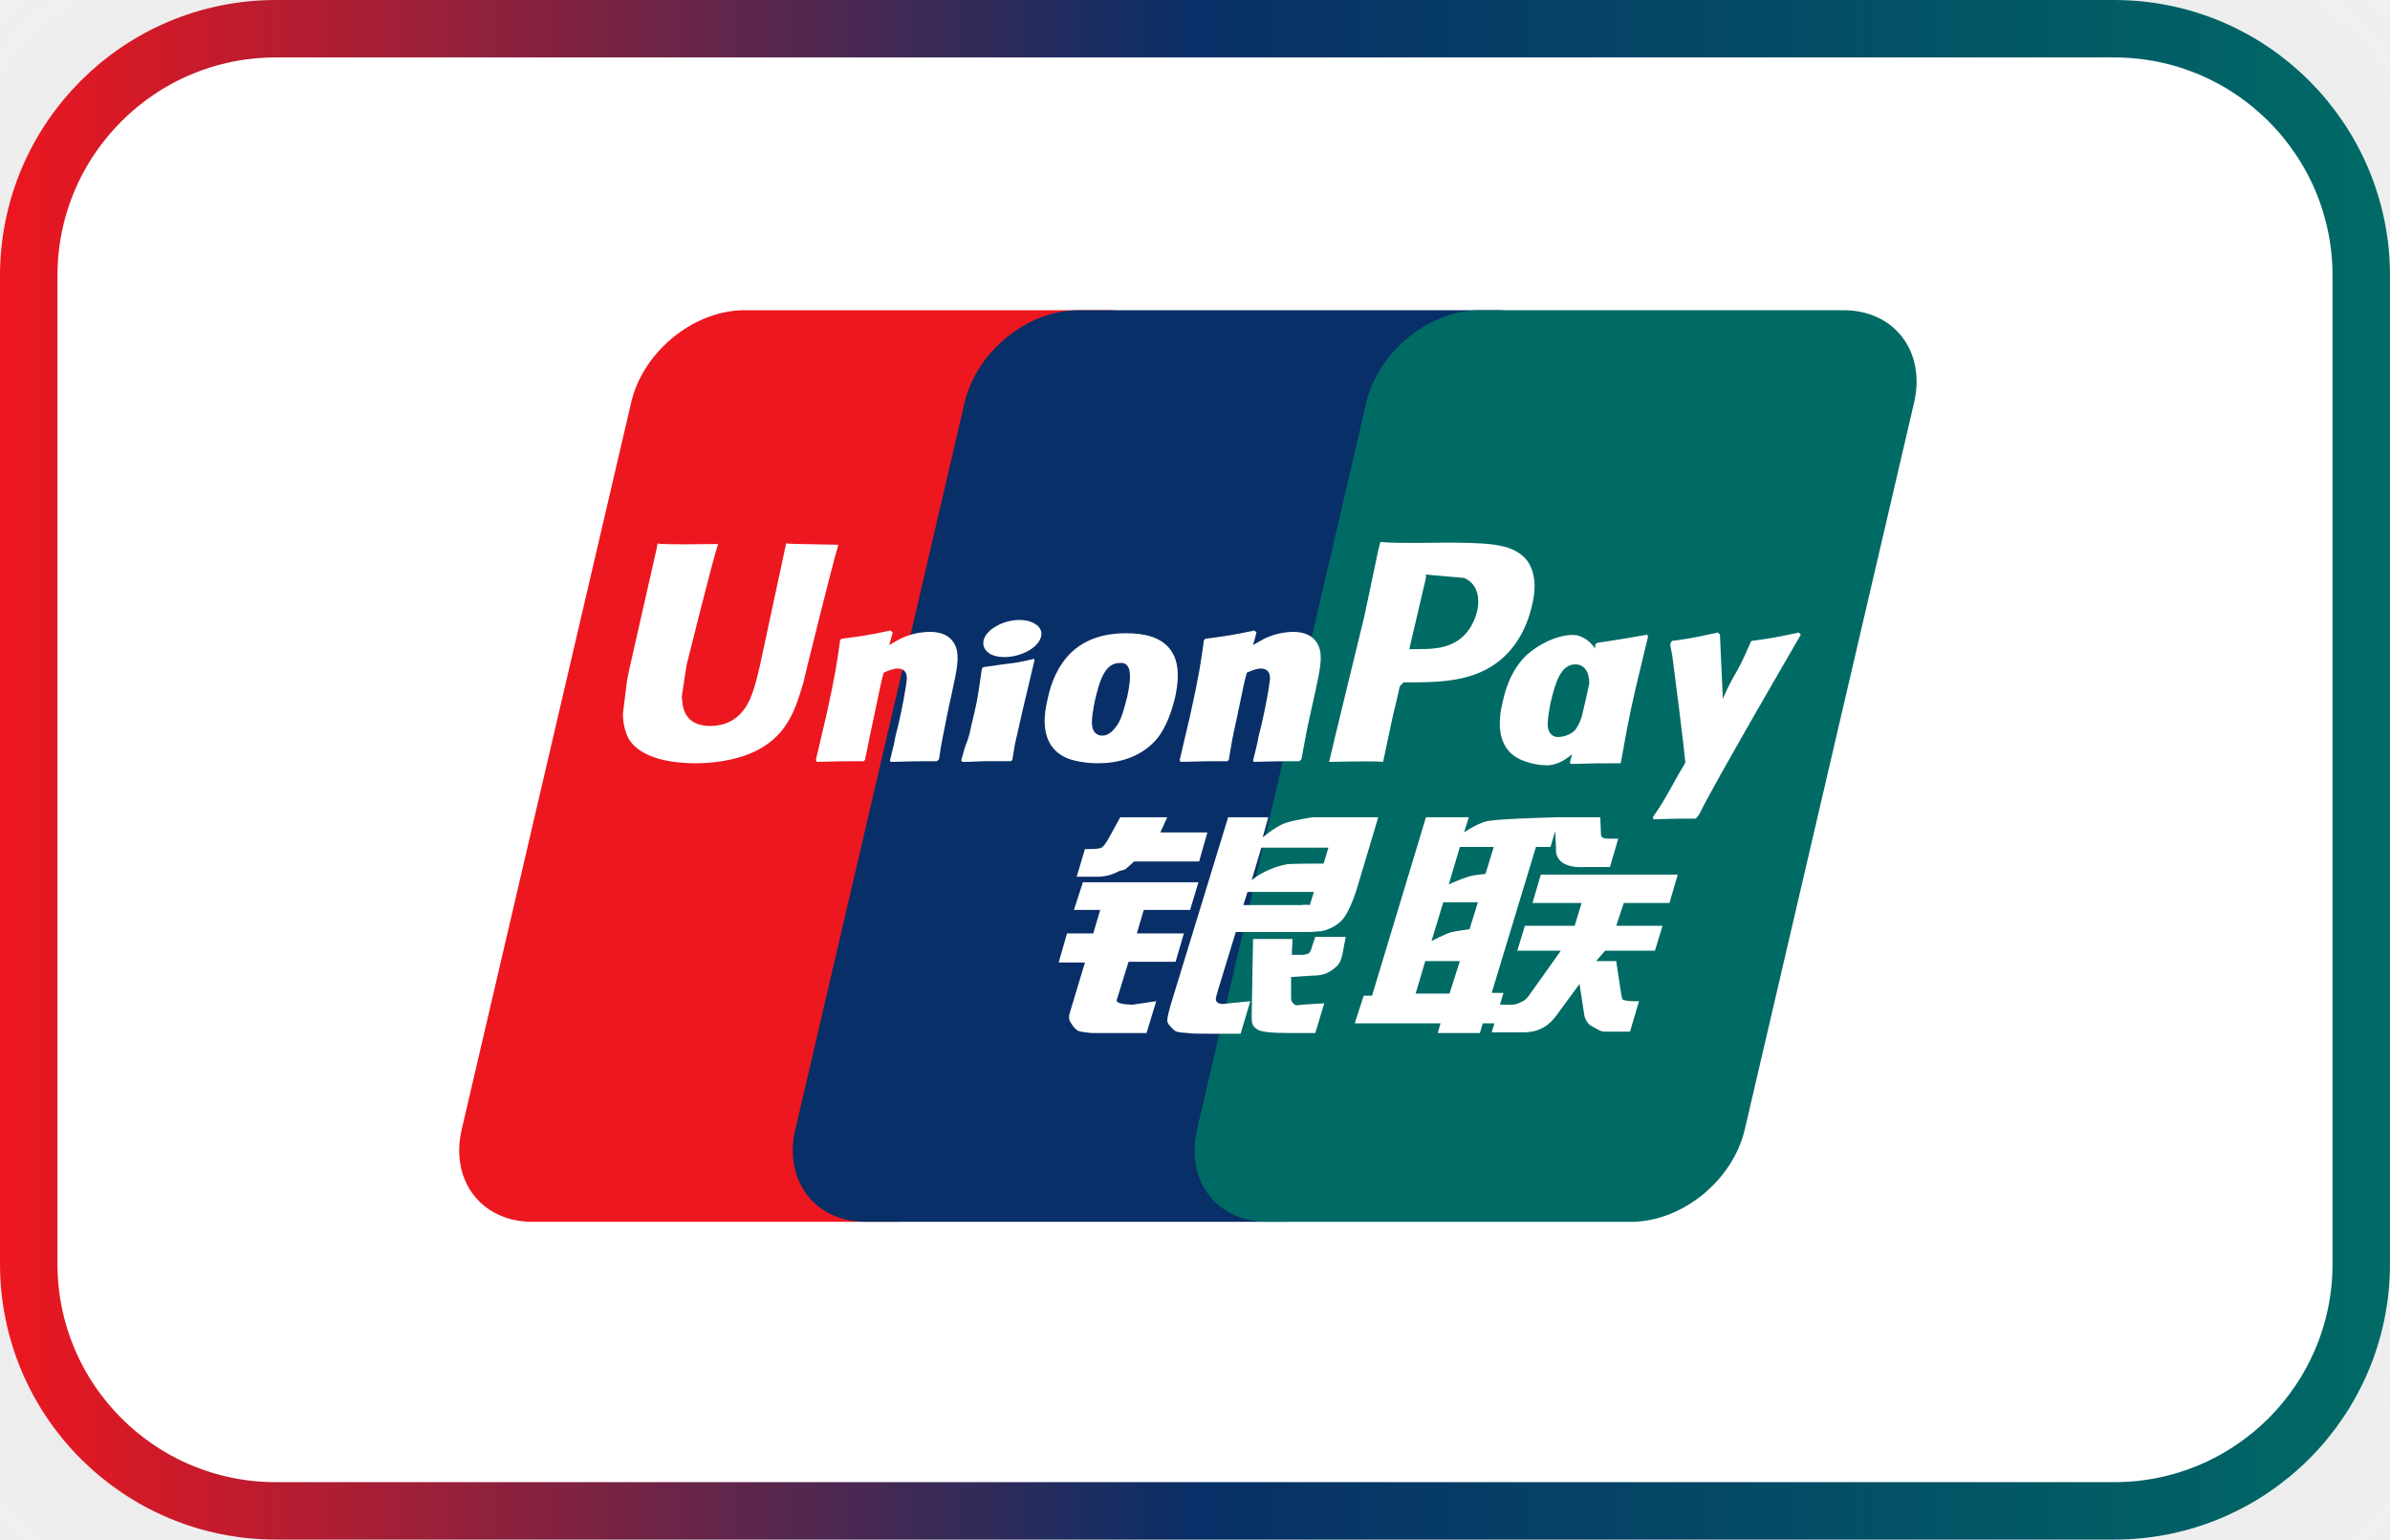
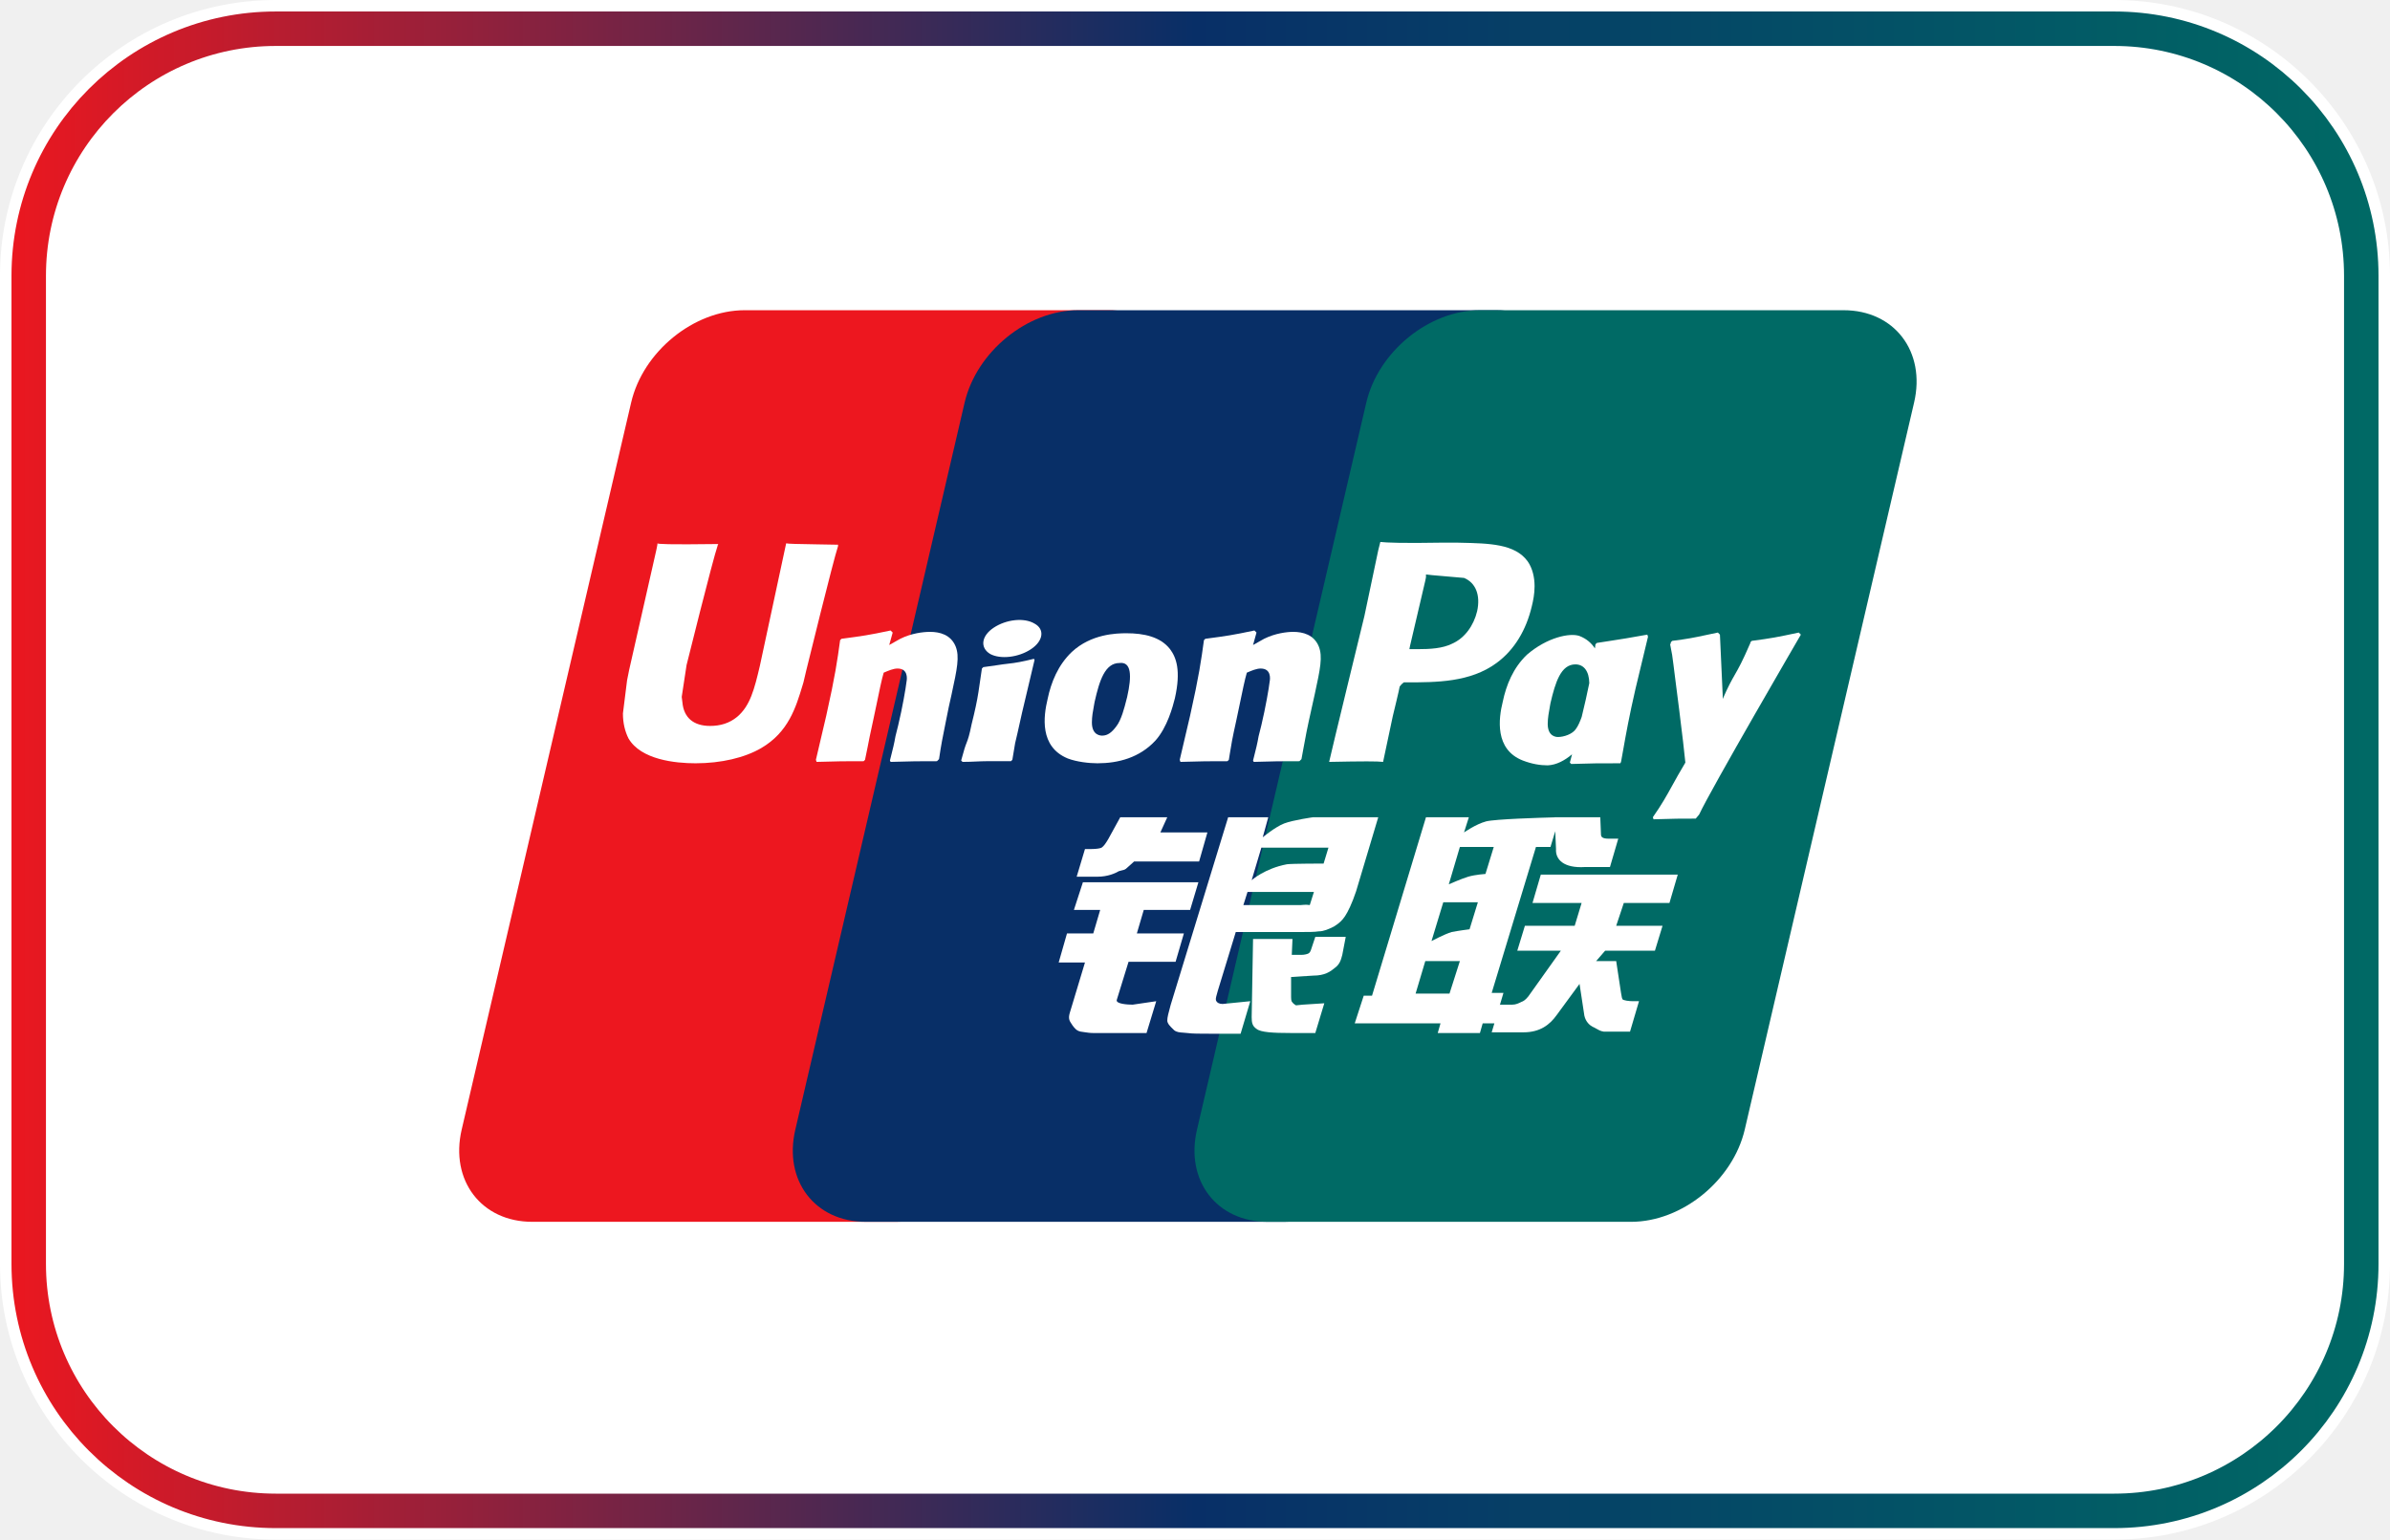
- <svg xmlns="http://www.w3.org/2000/svg" width="208" height="134" viewBox="40 20 208 134" fill="none">
-   <g filter="url(#filter0_dd_4303_2896)">
+ <svg xmlns="http://www.w3.org/2000/svg" width="208" height="134" viewBox="0 0 208 134" fill="none">
+   <g transform="translate(-40, -20)">
    <rect x="40" y="20" width="208" height="134" rx="24" fill="white" />
-     <rect x="42.5" y="22.5" width="203" height="129" rx="21.5" stroke="url(#paint0_linear_4303_2896)" stroke-width="5" />
+     <rect x="42.5" y="22.5" width="203" height="129" rx="21.5" stroke="url(#paint0_linear_4303_2896)" stroke-width="3" />
    <path d="M104.805 47H136.461C140.88 47 143.632 50.603 142.6 55.04L127.86 118.315C126.818 122.739 122.396 126.342 117.975 126.342H86.318C81.897 126.342 79.149 122.739 80.18 118.315L94.928 55.04C95.956 50.603 100.375 47 104.805 47Z" fill="#ED171F" />
    <path d="M133.829 47H170.236C174.654 47 172.661 50.603 171.623 55.04L156.883 118.315C155.854 122.739 156.177 126.342 151.747 126.342H115.343C110.917 126.342 108.177 122.739 109.217 118.315L123.95 55.04C124.992 50.603 129.409 47 133.829 47Z" fill="#082F67" />
    <path d="M168.795 47H200.447C204.869 47 207.618 50.603 206.582 55.04L191.844 118.315C190.809 122.739 186.388 126.342 181.952 126.342H150.31C145.88 126.342 143.136 122.739 144.175 118.315L158.908 55.04C159.945 50.603 164.364 47 168.795 47Z" fill="#006A65" />
    <path fill-rule="evenodd" clip-rule="evenodd" d="M165.486 67.23H166.811L167.062 67.236C169.661 67.292 171.843 67.339 172.951 68.855C173.372 69.457 173.553 70.24 173.553 71.022C173.553 71.684 173.432 72.287 173.312 72.768C172.83 74.815 171.807 76.561 170.242 77.704C167.954 79.39 165.005 79.39 162.416 79.39H162.176C161.995 79.51 161.814 79.751 161.814 79.751C161.814 79.871 161.212 82.339 161.212 82.339C161.212 82.339 160.49 85.771 160.37 86.312C159.888 86.252 158.624 86.252 155.674 86.312C155.795 85.71 158.744 73.611 158.744 73.611L159.948 67.892L160.129 67.17C160.671 67.23 162.055 67.29 165.486 67.23ZM166.389 76.019C167.473 75.537 168.255 74.454 168.556 73.189C168.857 71.805 168.436 70.721 167.413 70.3C167.352 70.3 164.644 70.059 164.644 70.059L164.102 69.999V70.24L164.042 70.541L162.717 76.199L162.657 76.5H163.379C164.463 76.5 165.547 76.44 166.389 76.019Z" fill="white" />
    <path d="M108.419 67.29C108.299 67.832 106.132 77.945 106.132 77.945C105.65 79.991 105.289 81.436 104.145 82.399C103.483 82.941 102.701 83.182 101.798 83.182C100.353 83.182 99.51 82.46 99.39 81.135L99.33 80.654L99.751 77.885C99.751 77.885 102.039 68.674 102.46 67.471C102.46 67.41 102.52 67.35 102.52 67.35C98.066 67.41 97.223 67.35 97.223 67.29C97.223 67.41 97.102 67.952 97.102 67.952L94.755 78.306L94.574 79.209L94.213 82.098C94.213 82.941 94.394 83.663 94.695 84.265C95.778 86.132 98.788 86.433 100.534 86.433C102.761 86.433 104.808 85.951 106.252 85.108C108.619 83.723 109.27 81.562 109.85 79.635L109.924 79.389L110.165 78.366C110.165 78.366 112.513 68.795 112.934 67.531V67.41C112.188 67.396 111.563 67.386 111.038 67.377C109.276 67.347 108.651 67.336 108.419 67.29Z" fill="white" />
    <path fill-rule="evenodd" clip-rule="evenodd" d="M173.673 93.716L169.821 106.418H170.844L170.462 107.709L170.543 107.441H171.626C171.927 107.441 172.168 107.321 172.409 107.201C172.59 107.14 172.77 107.02 173.011 106.719L175.84 102.746H172.048L172.71 100.579H177.044L177.646 98.592H173.372L174.095 96.124H186.014L185.291 98.592H181.318L180.656 100.579H184.689L184.027 102.746H179.693L178.91 103.649H180.656L181.077 106.418C181.097 106.518 181.111 106.599 181.122 106.665C181.144 106.799 181.158 106.88 181.198 106.96C181.258 107.08 181.8 107.14 182.101 107.14H182.642L181.86 109.789H179.572C179.3 109.75 179.102 109.635 178.916 109.527C178.814 109.467 178.715 109.41 178.609 109.368C178.368 109.247 178.007 108.946 177.887 108.404L177.466 105.635L175.479 108.344C174.877 109.187 174.034 109.849 172.59 109.849H169.821L170.055 109.067H169.038L168.797 109.91H165.125L165.366 109.067H157.902L158.684 106.659H159.407L164.102 91.128H167.834L167.413 92.452C167.413 92.452 168.436 91.73 169.339 91.489C170.138 91.289 174.007 91.172 175.299 91.138L175.298 91.128H179.271L179.332 92.633C179.332 92.874 179.512 92.994 179.994 92.994H180.836L180.114 95.462H177.947C176.081 95.583 175.359 94.8 175.419 93.897L175.351 92.347L174.937 93.716H173.673ZM163.199 106.478H166.149L167.052 103.649H164.042L163.199 106.478ZM165.607 98.532L164.583 101.903C164.583 101.903 165.727 101.301 166.329 101.121C166.931 101 167.894 100.88 167.894 100.88L168.617 98.532H165.607ZM167.052 93.716L166.088 96.967C166.088 96.967 167.172 96.486 167.774 96.305C168.376 96.124 169.279 96.064 169.279 96.064L170.001 93.716H167.052Z" fill="white" />
    <path d="M134.244 96.787H144.297L143.575 99.195H139.541L138.94 101.241H143.033L142.311 103.709H138.217L137.194 107.02C137.073 107.381 138.157 107.442 138.578 107.442L140.625 107.141L139.782 109.91H135.147C134.861 109.91 134.613 109.872 134.313 109.826C134.234 109.814 134.151 109.802 134.064 109.789C133.702 109.729 133.522 109.488 133.341 109.247C133.311 109.197 133.279 109.15 133.248 109.104C133.092 108.874 132.95 108.665 133.1 108.164L134.425 103.77H132.137L132.86 101.241H135.147L135.749 99.195H133.462L134.244 96.787Z" fill="white" />
    <path d="M145.079 92.452H140.986L141.588 91.128H137.495L136.471 92.994C136.23 93.416 136.05 93.656 135.869 93.777C135.749 93.837 135.448 93.897 134.966 93.897H134.425L133.702 96.305H135.508C136.411 96.305 137.073 96.004 137.374 95.823C137.489 95.785 137.579 95.765 137.657 95.748C137.824 95.711 137.932 95.687 138.097 95.522L138.699 94.981H144.357L145.079 92.452Z" fill="white" />
    <path fill-rule="evenodd" clip-rule="evenodd" d="M146.886 91.128H150.377L149.895 92.874C149.895 92.874 150.979 91.971 151.761 91.67C152.544 91.369 154.29 91.128 154.29 91.128H159.948L158.022 97.569C157.661 98.653 157.3 99.375 157.059 99.736C156.818 100.097 156.577 100.338 156.096 100.639C155.614 100.88 155.193 101.061 154.771 101.061C154.41 101.121 153.808 101.121 153.026 101.121H147.548L145.983 106.238C145.954 106.35 145.926 106.449 145.901 106.538C145.819 106.828 145.77 107.002 145.862 107.14C145.922 107.261 146.103 107.381 146.404 107.381L148.812 107.14L147.969 109.97H145.26C144.417 109.97 143.755 109.97 143.334 109.91C143.216 109.893 143.097 109.885 142.982 109.878C142.685 109.859 142.407 109.842 142.19 109.669C142.157 109.635 142.121 109.601 142.085 109.566C141.856 109.345 141.588 109.085 141.588 108.826C141.588 108.543 141.695 108.154 141.857 107.558L141.889 107.441L146.886 91.128ZM148.932 96.606C148.932 96.606 150.076 95.583 152.002 95.222C152.424 95.161 155.193 95.161 155.193 95.161L155.614 93.777H149.775L148.932 96.606ZM154.35 97.629H148.571L148.21 98.773H153.206C153.688 98.725 153.861 98.754 153.942 98.767C153.962 98.771 153.977 98.773 153.989 98.773L154.35 97.629Z" fill="white" />
    <path d="M156.818 103.107L157.119 101.542H154.47L154.109 102.625C154.049 102.806 153.988 102.926 153.868 102.987C153.748 103.047 153.507 103.107 153.266 103.107H152.423L152.484 101.722H149.052L148.932 108.525C148.932 109.006 148.992 109.307 149.353 109.548C149.714 109.849 150.798 109.909 152.303 109.909H154.47L155.253 107.321L153.386 107.441L152.785 107.501C152.76 107.476 152.735 107.462 152.705 107.445C152.664 107.421 152.614 107.391 152.544 107.321C152.528 107.289 152.507 107.27 152.486 107.249C152.428 107.194 152.363 107.133 152.363 106.779V105.033L154.289 104.913C155.313 104.913 155.794 104.552 156.156 104.251C156.577 103.95 156.697 103.589 156.818 103.107Z" fill="white" />
    <path d="M117.509 86.312C119.375 86.252 119.977 86.252 121.542 86.252L121.723 86.072C121.914 84.781 122.03 84.212 122.31 82.826C122.383 82.467 122.467 82.053 122.566 81.557L122.807 80.473L122.823 80.397C123.294 78.221 123.525 77.152 123.168 76.26C122.746 75.236 121.783 74.995 120.941 74.995C120.339 74.995 119.315 75.116 118.352 75.597C118.202 75.688 118.036 75.778 117.87 75.868C117.705 75.959 117.539 76.049 117.389 76.139L117.69 75.055L117.509 74.875C115.572 75.286 115.066 75.353 113.368 75.58L113.235 75.597L113.115 75.718L113.11 75.753C112.872 77.482 112.688 78.811 111.911 82.279C111.76 82.911 111.61 83.558 111.459 84.206C111.309 84.852 111.158 85.5 111.008 86.132L111.068 86.312C112.934 86.252 113.536 86.252 115.162 86.252L115.282 86.132C115.382 85.683 115.44 85.379 115.509 85.022C115.605 84.518 115.722 83.91 116.004 82.64C116.081 82.294 116.177 81.83 116.279 81.335C116.496 80.28 116.744 79.079 116.907 78.547C117.329 78.366 117.75 78.186 118.111 78.186C119.014 78.186 118.954 79.028 118.894 79.329C118.834 79.871 118.533 81.617 118.171 83.122L117.931 84.085C117.831 84.686 117.689 85.245 117.54 85.832C117.51 85.951 117.479 86.07 117.449 86.192L117.509 86.312Z" fill="white" />
    <path d="M127.983 86.252H125.816C125.541 86.252 125.265 86.265 124.966 86.278C124.612 86.295 124.226 86.312 123.77 86.312L123.649 86.192C123.89 85.289 124.01 84.928 124.131 84.627C124.251 84.326 124.372 83.965 124.552 83.062C124.853 81.858 125.034 81.015 125.154 80.232C125.214 79.871 125.259 79.54 125.305 79.209C125.35 78.878 125.395 78.547 125.455 78.186L125.575 78.065C126.035 78.008 126.413 77.95 126.747 77.899C127.113 77.844 127.428 77.796 127.743 77.764C128.345 77.704 129.007 77.584 129.97 77.343L130.03 77.403V77.463C129.94 77.855 129.849 78.231 129.759 78.607C129.669 78.983 129.579 79.36 129.488 79.751C129.398 80.142 129.308 80.518 129.217 80.895C129.127 81.271 129.037 81.647 128.946 82.038C128.585 83.664 128.465 84.205 128.345 84.687C128.316 84.884 128.288 85.042 128.254 85.234C128.215 85.453 128.168 85.716 128.104 86.132L127.983 86.252Z" fill="white" />
    <path fill-rule="evenodd" clip-rule="evenodd" d="M141.829 76.5C142.371 77.222 142.792 78.366 142.25 80.774C142.07 81.496 141.588 83.302 140.565 84.446C139.18 85.951 137.314 86.433 135.508 86.433C134.786 86.433 133.702 86.312 132.92 86.011C130.452 84.988 130.813 82.339 131.174 80.834C131.475 79.39 132.077 77.885 133.281 76.741C134.967 75.176 137.134 75.116 138.037 75.116C139.541 75.116 140.986 75.416 141.829 76.5ZM138.021 80.946C138.052 80.824 138.077 80.724 138.097 80.654C138.518 78.788 138.458 77.584 137.435 77.704C136.17 77.704 135.689 79.209 135.267 81.075C135.25 81.172 135.232 81.266 135.215 81.358C135.115 81.896 135.027 82.367 135.027 82.881C135.027 84.025 135.809 84.025 135.93 84.025C136.411 84.025 136.772 83.724 137.134 83.242C137.585 82.69 137.869 81.553 138.021 80.946Z" fill="white" />
    <path fill-rule="evenodd" clip-rule="evenodd" d="M181.017 86.433C179.091 86.433 178.549 86.433 176.743 86.493L176.623 86.373L176.815 85.652C176.16 86.2 175.454 86.576 174.697 86.613C174.034 86.613 173.312 86.493 172.53 86.192C170.061 85.229 170.423 82.52 170.784 81.075C171.085 79.63 171.687 78.126 172.891 76.982C174.636 75.477 176.623 75.055 177.466 75.356C178.09 75.599 178.51 75.982 178.804 76.435L178.85 76.079L178.97 75.958C179.366 75.897 179.701 75.845 180.001 75.799C181.158 75.62 181.787 75.523 183.365 75.236L183.425 75.417L182.341 79.931C181.777 82.377 181.507 83.904 181.272 85.23L181.271 85.234C181.206 85.604 181.143 85.958 181.077 86.312L181.017 86.433ZM178.315 79.456C178.3 78.421 177.844 77.825 177.105 77.825C175.84 77.825 175.359 79.39 174.937 81.196L174.904 81.376C174.796 81.968 174.697 82.509 174.697 83.001C174.697 84.145 175.479 84.145 175.6 84.145C176.081 84.145 176.864 83.904 177.165 83.423C177.347 83.172 177.512 82.793 177.653 82.398C177.775 81.9 177.893 81.4 178.007 80.895C178.13 80.351 178.23 79.878 178.315 79.456Z" fill="white" />
    <path d="M153.086 86.252C151.46 86.252 150.919 86.252 149.113 86.312L149.052 86.192C149.083 86.07 149.113 85.951 149.143 85.832C149.292 85.245 149.434 84.686 149.534 84.085L149.775 83.122C150.136 81.617 150.437 79.871 150.497 79.329C150.557 79.028 150.618 78.186 149.715 78.186C149.353 78.186 148.932 78.366 148.511 78.547C148.347 79.079 148.1 80.28 147.882 81.335C147.78 81.83 147.685 82.294 147.608 82.64C147.228 84.348 147.148 84.86 147.042 85.53C147.014 85.71 146.984 85.902 146.946 86.132L146.825 86.252C145.2 86.252 144.598 86.252 142.732 86.312L142.672 86.132C142.822 85.5 142.973 84.853 143.123 84.206C143.274 83.558 143.424 82.911 143.575 82.279C144.352 78.812 144.535 77.482 144.774 75.753L144.778 75.718L144.899 75.597L145.031 75.58C146.73 75.353 147.236 75.286 149.173 74.875L149.353 75.055L149.052 76.139C149.203 76.049 149.368 75.959 149.534 75.868C149.7 75.778 149.865 75.688 150.016 75.597C150.979 75.116 152.002 74.995 152.544 74.995C153.387 74.995 154.35 75.236 154.771 76.26C155.128 77.152 154.897 78.221 154.427 80.397L154.41 80.473L154.169 81.557C153.737 83.477 153.611 84.172 153.426 85.199C153.378 85.46 153.327 85.742 153.266 86.072L153.086 86.252Z" fill="white" />
    <path d="M196.728 75.236L196.548 75.055C194.561 75.477 194.26 75.537 192.454 75.778L192.334 75.898V75.958C191.627 77.598 191.297 78.173 190.978 78.729C190.701 79.214 190.431 79.684 189.926 80.834V80.533L189.685 75.236L189.505 75.055C189.029 75.153 188.661 75.232 188.352 75.297C187.333 75.514 186.964 75.593 185.532 75.778L185.411 75.898C185.411 75.958 185.411 76.019 185.351 76.079C185.532 76.983 185.543 77.072 185.64 77.852C185.671 78.11 185.713 78.444 185.773 78.908C185.833 79.389 185.893 79.856 185.953 80.323C186.013 80.789 186.074 81.256 186.134 81.737C186.198 82.289 186.254 82.737 186.31 83.187C186.414 84.014 186.52 84.853 186.676 86.372C186.194 87.175 185.853 87.793 185.544 88.352C185.043 89.261 184.629 90.01 183.846 91.128L183.907 91.308C185.773 91.248 186.194 91.248 187.579 91.248L187.88 90.887C188.843 88.78 196.728 75.236 196.728 75.236Z" fill="white" />
    <path d="M130.03 74.273C130.933 74.754 130.813 75.778 129.729 76.5C128.646 77.222 127.081 77.403 126.178 76.921C125.275 76.38 125.395 75.356 126.479 74.634C127.562 73.912 129.127 73.731 130.03 74.273Z" fill="white" />
  </g>
  <defs>
-     <filter id="filter0_dd_4303_2896" x="0" y="0" width="288" height="214" filterUnits="userSpaceOnUse" color-interpolation-filters="sRGB">
-       <feFlood flood-opacity="0" result="BackgroundImageFix" />
-       <feColorMatrix in="SourceAlpha" type="matrix" values="0 0 0 0 0 0 0 0 0 0 0 0 0 0 0 0 0 0 127 0" result="hardAlpha" />
-       <feOffset dy="2" />
-       <feGaussianBlur stdDeviation="10" />
-       <feColorMatrix type="matrix" values="0 0 0 0 0.718 0 0 0 0 0.718 0 0 0 0 0.718 0 0 0 0.08 0" />
-       <feBlend mode="normal" in2="BackgroundImageFix" result="effect1_dropShadow_4303_2896" />
-       <feColorMatrix in="SourceAlpha" type="matrix" values="0 0 0 0 0 0 0 0 0 0 0 0 0 0 0 0 0 0 127 0" result="hardAlpha" />
-       <feOffset dy="20" />
-       <feGaussianBlur stdDeviation="20" />
-       <feColorMatrix type="matrix" values="0 0 0 0 0.718 0 0 0 0 0.718 0 0 0 0 0.718 0 0 0 0.08 0" />
-       <feBlend mode="normal" in2="effect1_dropShadow_4303_2896" result="effect2_dropShadow_4303_2896" />
-       <feBlend mode="normal" in="SourceGraphic" in2="effect2_dropShadow_4303_2896" result="shape" />
-     </filter>
    <linearGradient id="paint0_linear_4303_2896" x1="40" y1="87" x2="248" y2="87" gradientUnits="userSpaceOnUse">
      <stop stop-color="#ED171F" />
      <stop offset="0.5" stop-color="#082F67" />
      <stop offset="1" stop-color="#006A65" />
    </linearGradient>
  </defs>
</svg>
